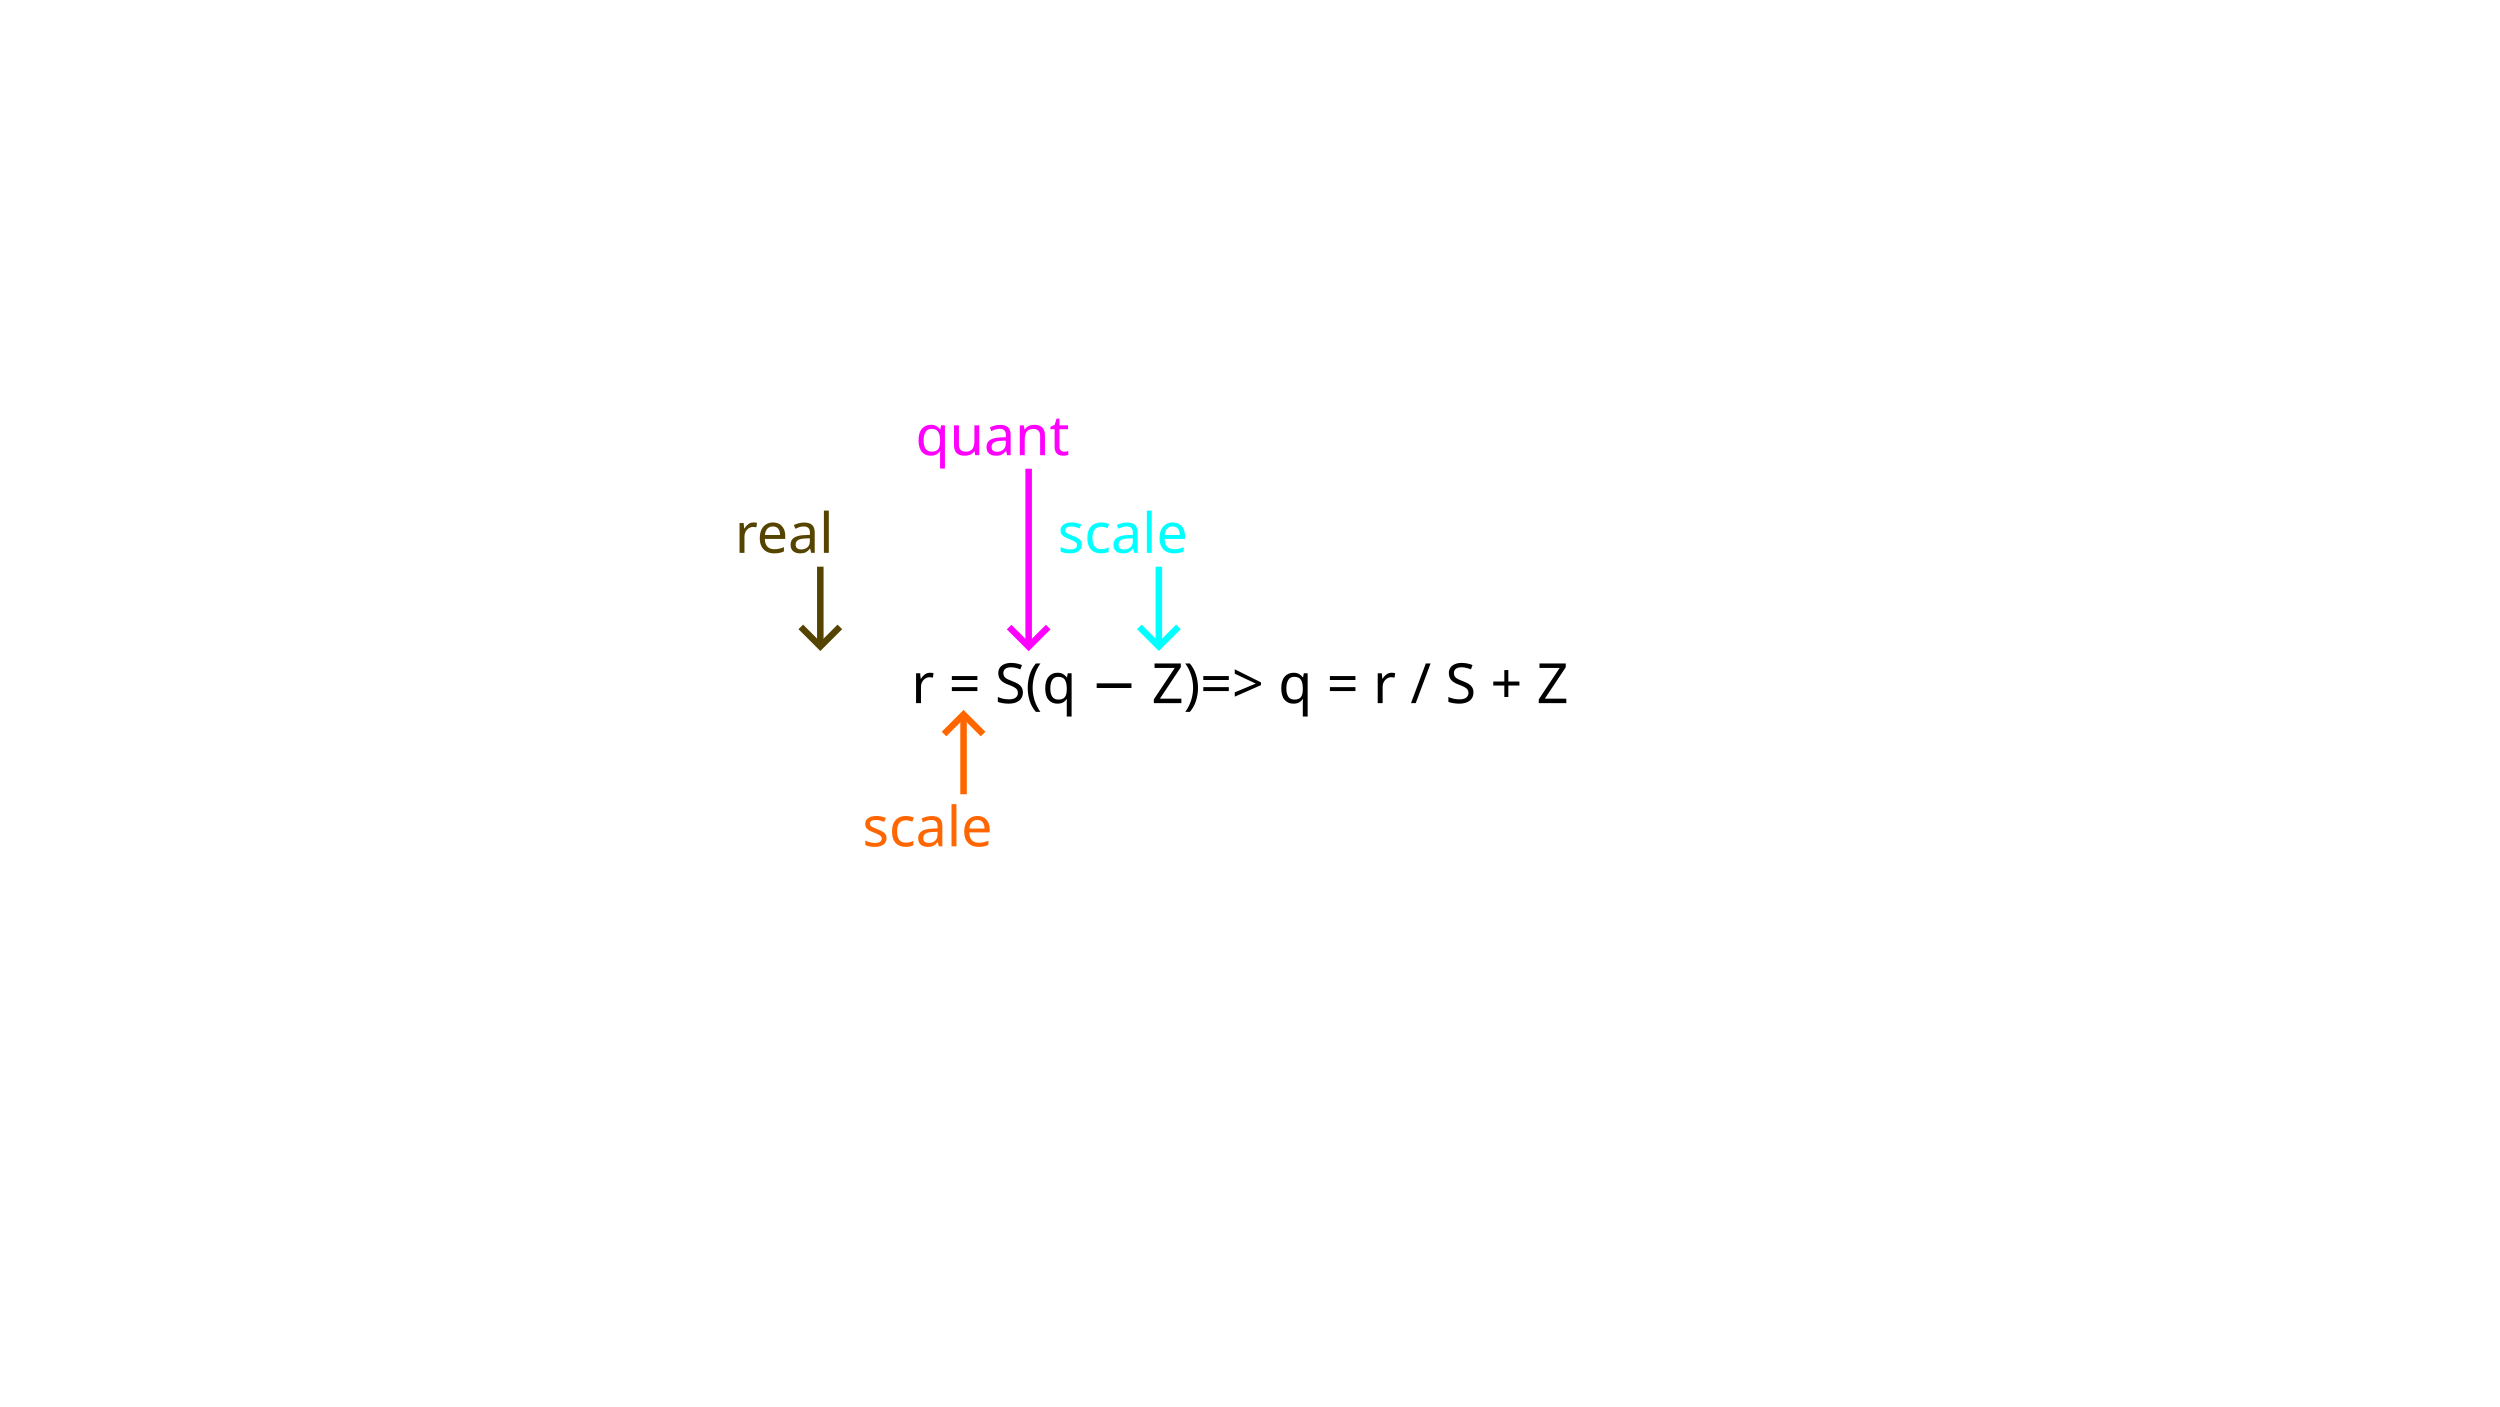
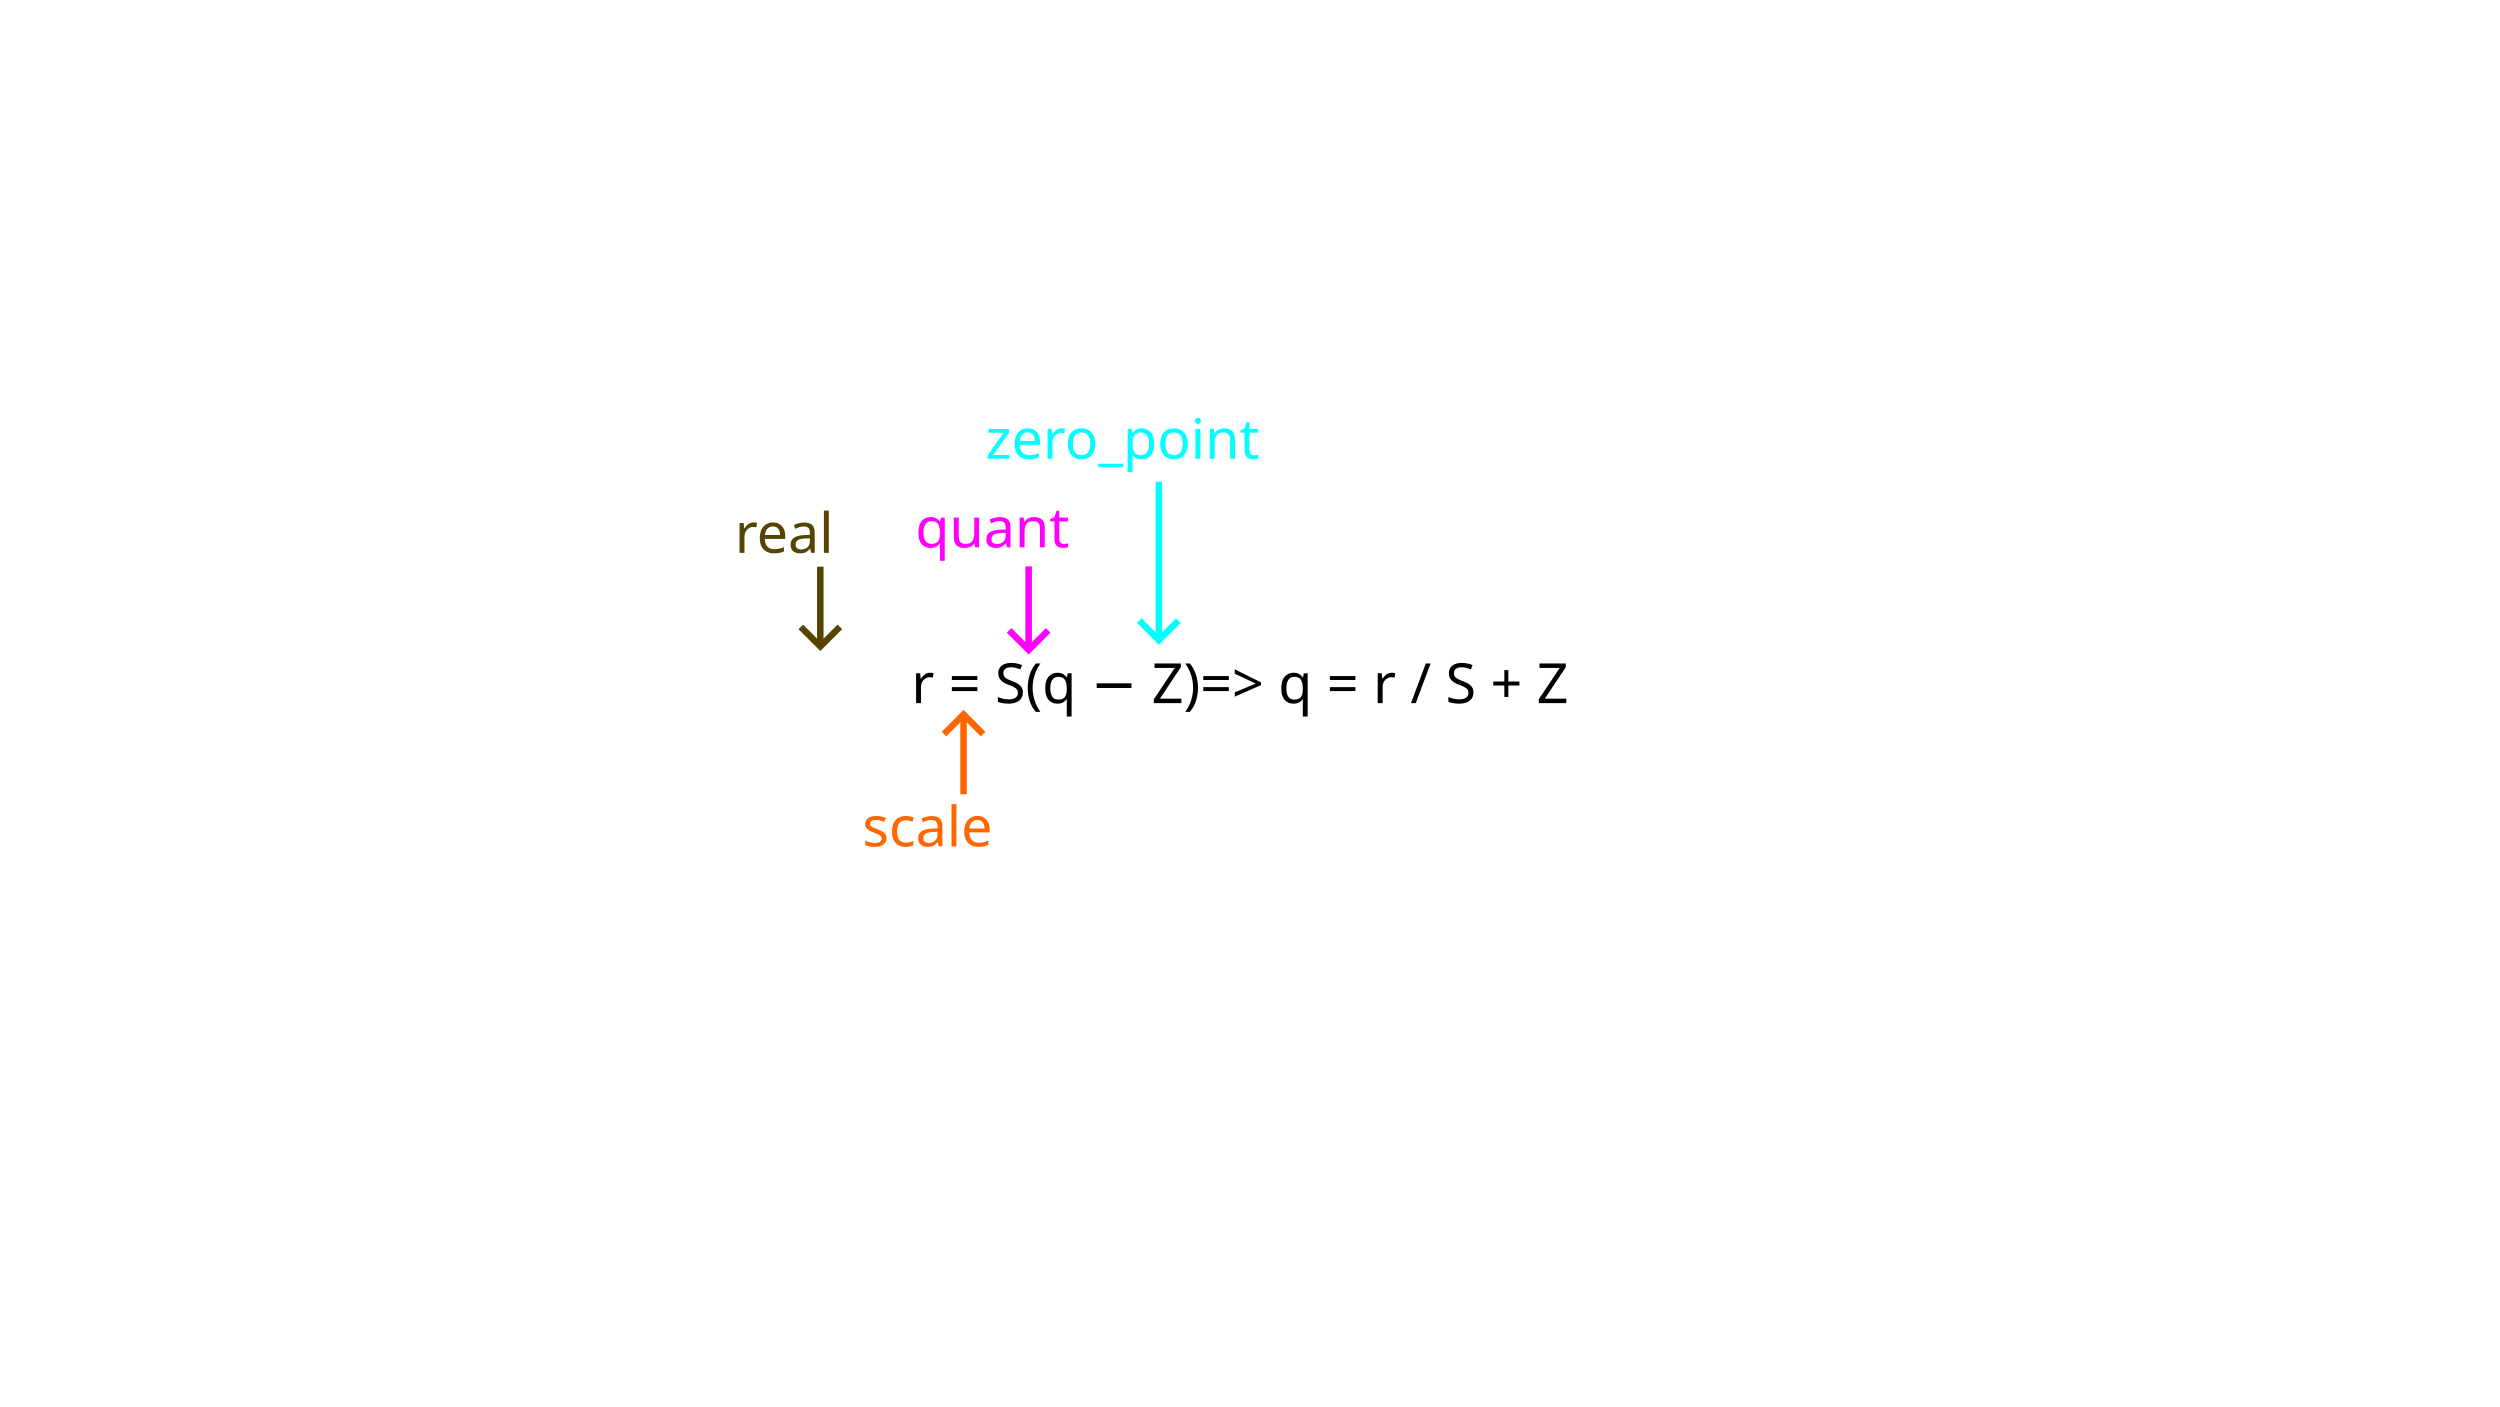
<svg xmlns="http://www.w3.org/2000/svg" width="1920" height="1080" viewBox="0 0 508 285.75" version="1.1" id="svg1">
  <defs id="defs1">
    <marker style="overflow:visible" id="ArrowWide" refX="0" refY="0" orient="auto-start-reverse" markerWidth="1" markerHeight="1" viewBox="0 0 1 1" preserveAspectRatio="xMidYMid">
      <path style="fill:none;stroke:context-stroke;stroke-width:1;stroke-linecap:butt" d="M 3,-3 0,0 3,3" transform="rotate(180,0.125,0)" id="path2" />
    </marker>
  </defs>
  <g id="layer1">
    <text xml:space="preserve" style="font-style:normal;font-variant:normal;font-weight:normal;font-stretch:normal;font-size:11.289px;font-family:'JetBrainsMonoNL Nerd Font';-inkscape-font-specification:'JetBrainsMonoNL Nerd Font, Normal';font-variant-ligatures:normal;font-variant-caps:normal;font-variant-numeric:normal;font-variant-east-asian:normal;text-align:center;text-anchor:middle;fill:#000000;stroke:none;stroke-width:0.265" x="259.292" y="142.875" id="text1">
      <tspan id="tspan1" style="font-style:normal;font-variant:normal;font-weight:normal;font-stretch:normal;font-size:11.289px;font-family:'JetBrainsMonoNL Nerd Font';-inkscape-font-specification:'JetBrainsMonoNL Nerd Font, Normal';font-variant-ligatures:normal;font-variant-caps:normal;font-variant-numeric:normal;font-variant-east-asian:normal;fill:#000000;stroke:none;stroke-width:0.265" x="259.292" y="142.875">r = S(q − Z)=&gt; q = r / S + Z</tspan>
    </text>
-     <path style="fill:#ff0000;fill-rule:evenodd;stroke:#ff6600;stroke-width:1.323;stroke-linecap:butt;stroke-linejoin:miter;stroke-opacity:1;marker-start:url(#ArrowWide);stroke-dasharray:none" d="m 195.792,145.521 v 15.875" id="path1" />
+     <path style="fill:#ff0000;fill-rule:evenodd;stroke:#ff6600;stroke-width:1.323;stroke-linecap:butt;stroke-linejoin:miter;stroke-dasharray:none;stroke-opacity:1;marker-start:url(#ArrowWide)" d="m 195.792,145.521 v 15.875" id="path1" />
    <text xml:space="preserve" style="font-style:normal;font-variant:normal;font-weight:normal;font-stretch:normal;font-size:11.289px;font-family:'JetBrainsMonoNL Nerd Font';-inkscape-font-specification:'JetBrainsMonoNL Nerd Font, Normal';font-variant-ligatures:normal;font-variant-caps:normal;font-variant-numeric:normal;font-variant-east-asian:normal;text-align:center;text-anchor:middle;fill:#ff6600;stroke:none;stroke-width:1.323;stroke-dasharray:none;fill-opacity:1" x="195.792" y="171.979" id="text2">
      <tspan id="tspan2" style="stroke:none;stroke-width:1.323;fill:#ff6600;fill-opacity:1" x="195.792" y="171.979">scale</tspan>
    </text>
-     <path style="fill:#00ffff;fill-rule:evenodd;stroke:#00ffff;stroke-width:1.323;stroke-linecap:butt;stroke-linejoin:miter;stroke-dasharray:none;stroke-opacity:1;marker-start:url(#ArrowWide)" d="m 235.479,131.025 v -15.875" id="path3" />
-     <text xml:space="preserve" style="font-style:normal;font-variant:normal;font-weight:normal;font-stretch:normal;font-size:11.289px;font-family:'JetBrainsMonoNL Nerd Font';-inkscape-font-specification:'JetBrainsMonoNL Nerd Font, Normal';font-variant-ligatures:normal;font-variant-caps:normal;font-variant-numeric:normal;font-variant-east-asian:normal;text-align:center;text-anchor:middle;fill:#00ffff;fill-opacity:1;stroke:none;stroke-width:1.323;stroke-dasharray:none" x="235.479" y="112.335" id="text3">
-       <tspan id="tspan3" style="fill:#00ffff;fill-opacity:1;stroke:none;stroke-width:1.323" x="235.479" y="112.335">scale</tspan>
+     <path style="fill:#00ffff;fill-rule:evenodd;stroke:#00ffff;stroke-width:1.323;stroke-linecap:butt;stroke-linejoin:miter;stroke-dasharray:none;stroke-opacity:1;marker-start:url(#ArrowWide)" d="M 235.479,129.751 V 97.896" id="path3" />
+     <text xml:space="preserve" style="font-style:normal;font-variant:normal;font-weight:normal;font-stretch:normal;font-size:11.289px;font-family:'JetBrainsMonoNL Nerd Font';-inkscape-font-specification:'JetBrainsMonoNL Nerd Font, Normal';font-variant-ligatures:normal;font-variant-caps:normal;font-variant-numeric:normal;font-variant-east-asian:normal;text-align:center;text-anchor:middle;fill:#00ffff;fill-opacity:1;stroke:none;stroke-width:1.323;stroke-dasharray:none" x="235.423" y="93.218" id="text3">
+       <tspan id="tspan3" style="fill:#00ffff;fill-opacity:1;stroke:none;stroke-width:1.323" x="235.423" y="93.218">zero_point</tspan>
    </text>
-     <path style="fill:#ff00ff;fill-rule:evenodd;stroke:#ff00ff;stroke-width:1.323;stroke-linecap:butt;stroke-linejoin:miter;stroke-dasharray:none;stroke-opacity:1;marker-start:url(#ArrowWide)" d="M 209.021,131.059 V 95.25" id="path4" />
-     <text xml:space="preserve" style="font-style:normal;font-variant:normal;font-weight:normal;font-stretch:normal;font-size:11.289px;font-family:'JetBrainsMonoNL Nerd Font';-inkscape-font-specification:'JetBrainsMonoNL Nerd Font, Normal';font-variant-ligatures:normal;font-variant-caps:normal;font-variant-numeric:normal;font-variant-east-asian:normal;text-align:center;text-anchor:middle;fill:#ff00ff;fill-opacity:1;stroke:none;stroke-width:1.323;stroke-dasharray:none" x="209.015" y="92.494" id="text4">
-       <tspan id="tspan4" style="fill:#ff00ff;fill-opacity:1;stroke:none;stroke-width:1.323" x="209.015" y="92.494">quant</tspan>
+     <path style="fill:#ff00ff;fill-rule:evenodd;stroke:#ff00ff;stroke-width:1.323;stroke-linecap:butt;stroke-linejoin:miter;stroke-dasharray:none;stroke-opacity:1;marker-start:url(#ArrowWide)" d="M 209.021,131.737 V 115.094" id="path4" />
+     <text xml:space="preserve" style="font-style:normal;font-variant:normal;font-weight:normal;font-stretch:normal;font-size:11.289px;font-family:'JetBrainsMonoNL Nerd Font';-inkscape-font-specification:'JetBrainsMonoNL Nerd Font, Normal';font-variant-ligatures:normal;font-variant-caps:normal;font-variant-numeric:normal;font-variant-east-asian:normal;text-align:center;text-anchor:middle;fill:#ff00ff;fill-opacity:1;stroke:none;stroke-width:1.323;stroke-dasharray:none" x="208.981" y="111.234" id="text4">
+       <tspan id="tspan4" style="fill:#ff00ff;fill-opacity:1;stroke:none;stroke-width:1.323" x="208.981" y="111.234">quant</tspan>
    </text>
    <path style="fill:#ffff00;fill-rule:evenodd;stroke:#554400;stroke-width:1.323;stroke-linecap:butt;stroke-linejoin:miter;stroke-dasharray:none;stroke-opacity:1;marker-start:url(#ArrowWide)" d="m 166.687,131.025 v -15.875" id="path5" />
    <text xml:space="preserve" style="font-style:normal;font-variant:normal;font-weight:normal;font-stretch:normal;font-size:11.289px;font-family:'JetBrainsMonoNL Nerd Font';-inkscape-font-specification:'JetBrainsMonoNL Nerd Font, Normal';font-variant-ligatures:normal;font-variant-caps:normal;font-variant-numeric:normal;font-variant-east-asian:normal;text-align:center;text-anchor:middle;fill:#554400;fill-opacity:1;stroke:none;stroke-width:1.323;stroke-dasharray:none" x="166.687" y="112.335" id="text5">
      <tspan id="tspan5" style="fill:#554400;fill-opacity:1;stroke:none;stroke-width:1.323" x="166.687" y="112.335">real</tspan>
    </text>
  </g>
</svg>
